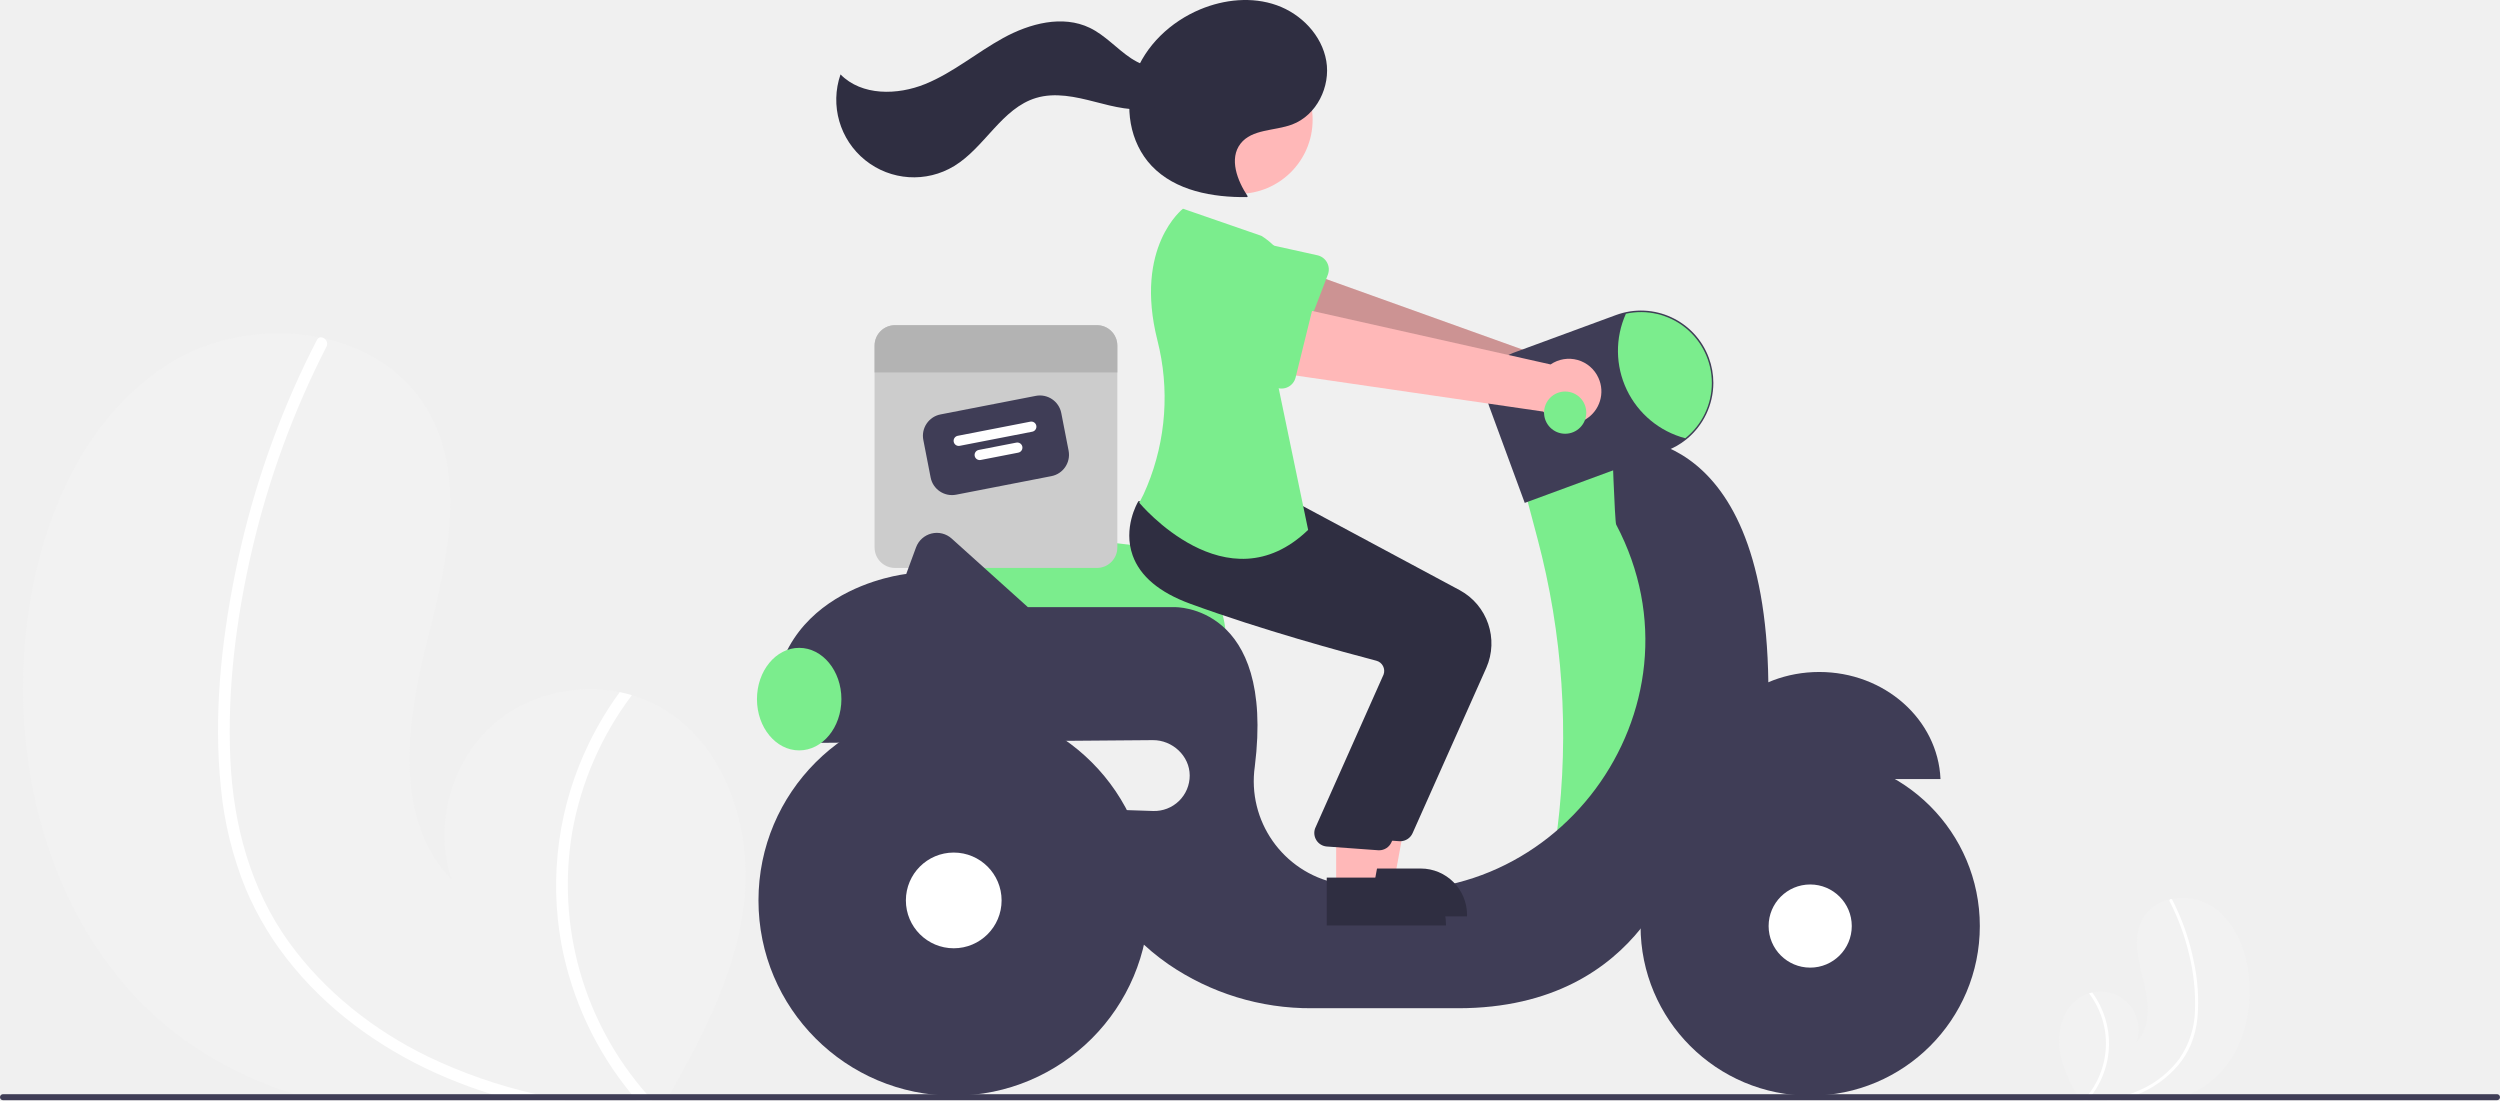
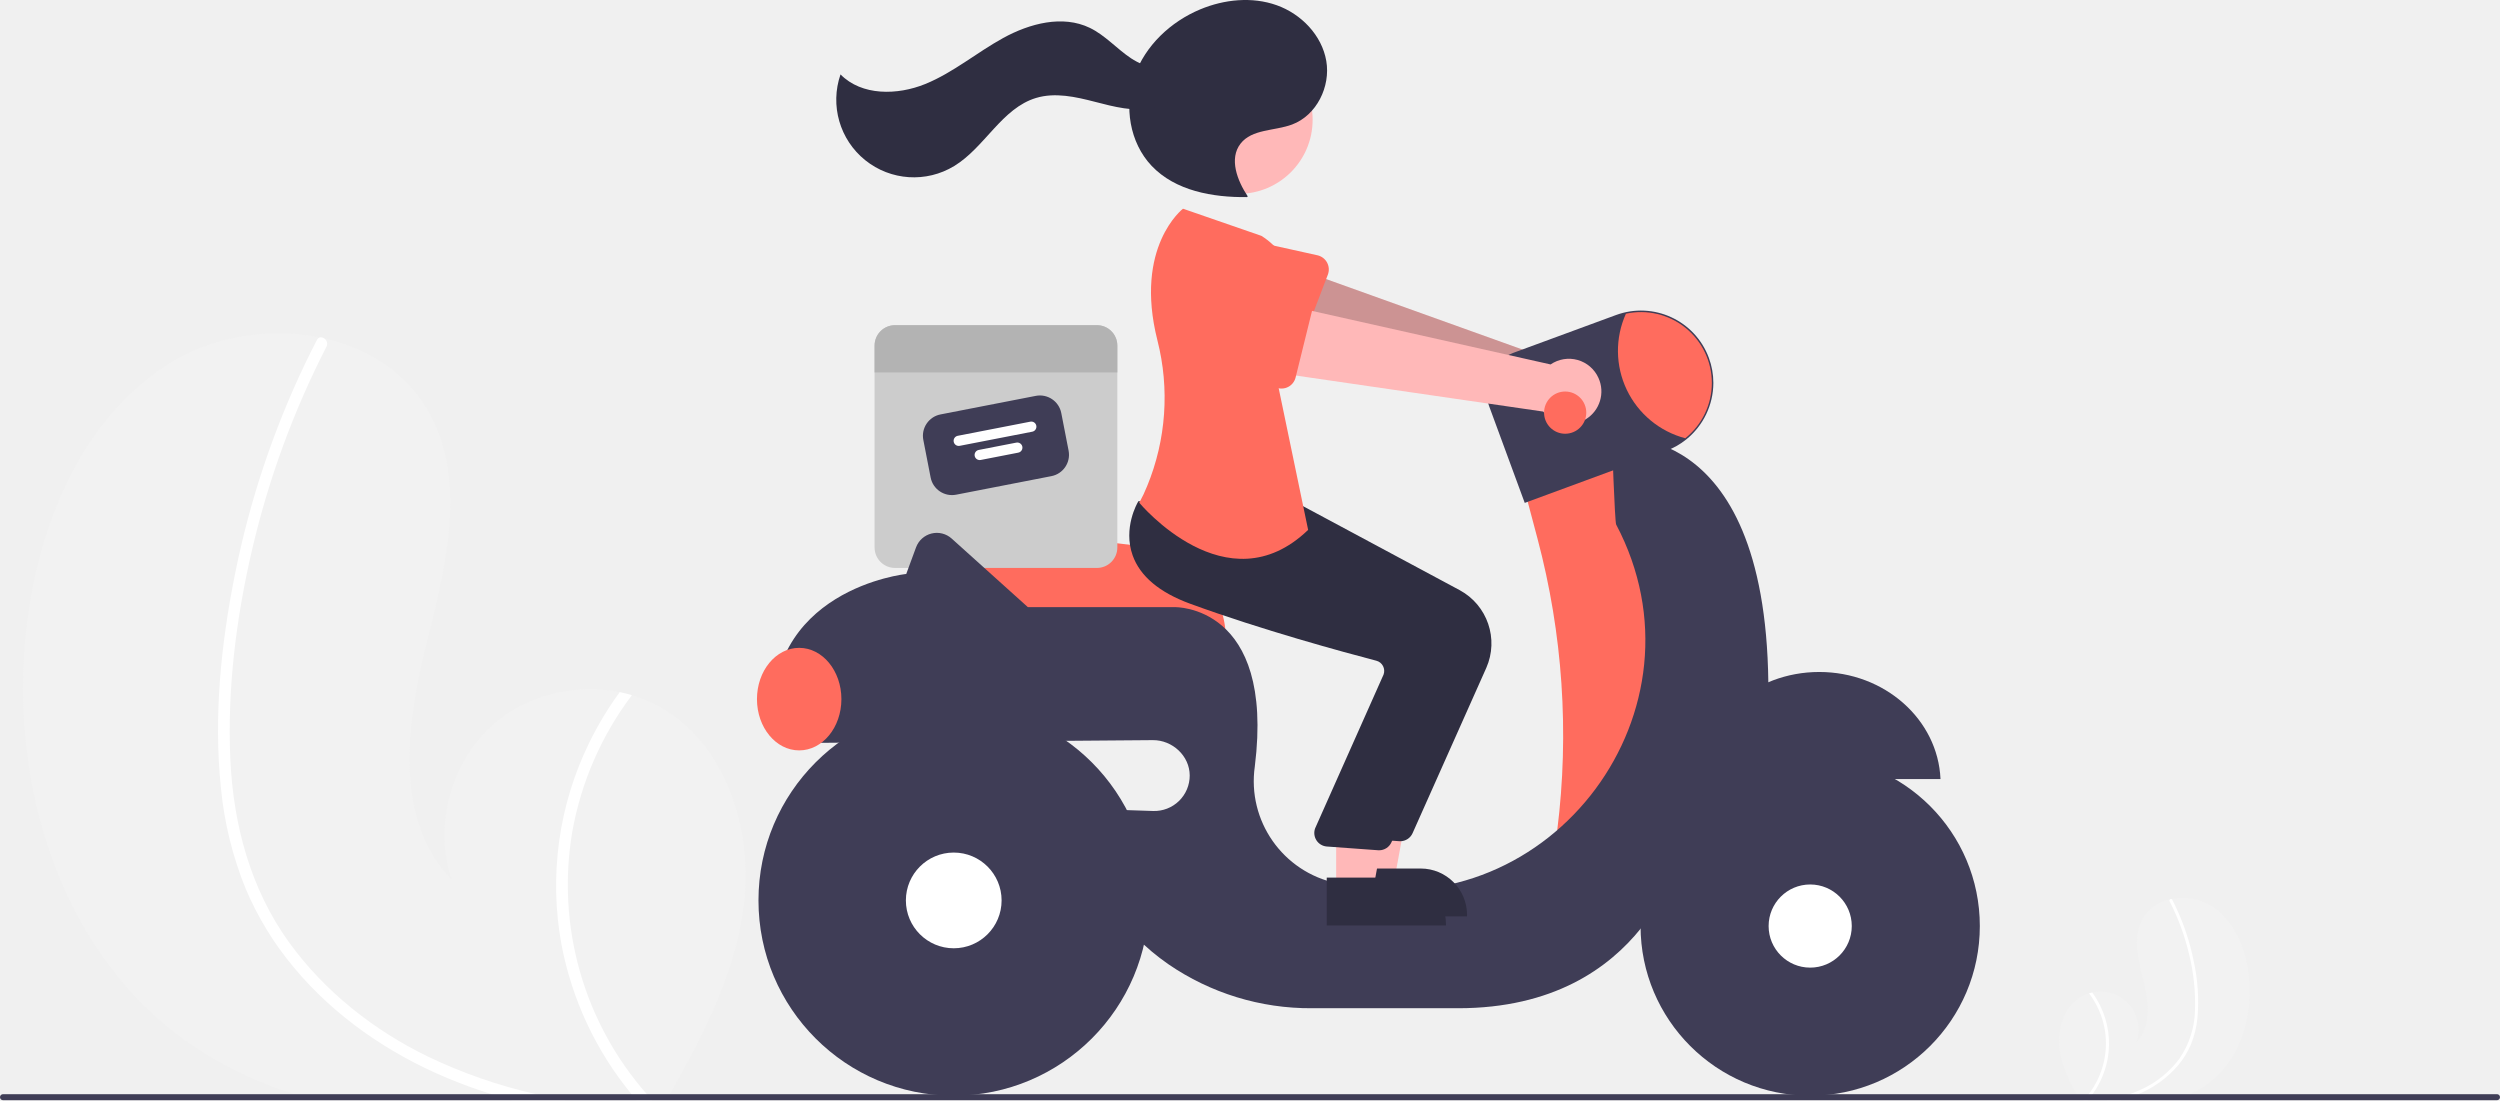
<svg xmlns="http://www.w3.org/2000/svg" id="b9b3c72a-3b99-4e28-aee4-7b73d40b397f" data-name="Layer 1" width="829" height="364.829" viewBox="0 0 829 364.829">
  <path d="M432.13,567.974c-2.85,22.33-13.33,42.76-24.51,62.44-.37.67-.75,1.33-1.14,2H290.28c-2.35-.61-4.67-1.28-6.98-2a127.027,127.027,0,0,1-36.69-18.05c-42.75-30.8-59.2-89-51.77-141.15,4.62-32.4,18.84-65.48,46.53-82.93,14.62-9.23,33.4-12.23,50.23-8.8.44.08.88.18,1.33.27,14.48,3.26,27.38,11.36,34.72,24.41,13.2,23.45,5.34,52.5-1.15,78.6-6.47,26.1-9.98,57.34,8.8,76.59-6.2-18.25-.08-40.02,14.73-52.36,11.19-9.31,26.77-12.8,40.98-9.91,1.36.29,2.7.62,4.02,1.02a44.598,44.598,0,0,1,9.17,3.84C426.35,514.315,435.32,542.805,432.13,567.974Z" transform="translate(-185.5 -267.5855)" fill="#f2f2f2" />
  <path d="M363.23,630.414c3.22.75,6.45,1.41,9.7,2H355.36c-2.3-.62-4.59-1.28-6.86-2q-7.485-2.34-14.74-5.37c-19.4-8.14-37.27-20.36-50.79-36.62a103.371,103.371,0,0,1-16.02-26.17,118.856,118.856,0,0,1-8.2-33.49c-2.45-23.6.05-47.85,4.72-71.03a296.451,296.451,0,0,1,23.16-69.47q1.905-3.975,3.94-7.9a1.542,1.542,0,0,1,1.03-.88,1.777,1.777,0,0,1,1.33.27,2.106,2.106,0,0,1,.83,2.78,293.039,293.039,0,0,0-24.58,66.96c-5.32,22.67-8.34,46.39-7.31,69.7.98,21.78,6.67,43.2,19.58,61.01,11.79,16.26,28.07,29.08,46.08,37.81A169.131,169.131,0,0,0,363.23,630.414Z" transform="translate(-185.5 -267.5855)" fill="#fff" />
  <path d="M401.79,632.414h-5.18c-.58-.66-1.14-1.33-1.69-2a110.411,110.411,0,0,1-23.24-49.66,107.734,107.734,0,0,1,9.29-67.05,110.241,110.241,0,0,1,10.04-16.62c1.36.29,2.7.62,4.02,1.02a106.056,106.056,0,0,0-19.77,45.34A105.095,105.095,0,0,0,400,630.414C400.58,631.084,401.18,631.755,401.79,632.414Z" transform="translate(-185.5 -267.5855)" fill="#fff" />
  <path d="M868.429,615.408c.752,5.893,3.518,11.285,6.469,16.479.098.177.198.351.301.528h30.667c.62-.161,1.232-.338,1.842-.528a33.525,33.525,0,0,0,9.683-4.764c11.283-8.129,15.624-23.489,13.663-37.252-1.219-8.551-4.972-17.281-12.28-21.887a18.437,18.437,0,0,0-13.257-2.322c-.116.021-.232.048-.351.071a13.68,13.68,0,0,0-9.163,6.442c-3.484,6.189-1.409,13.856.303,20.744,1.708,6.888,2.634,15.133-2.322,20.214a12.644,12.644,0,0,0-14.703-16.434c-.359.077-.713.164-1.061.269a11.771,11.771,0,0,0-2.42,1.013C869.955,601.246,867.587,608.765,868.429,615.408Z" transform="translate(-185.5 -267.5855)" fill="#f2f2f2" />
  <path d="M886.613,631.887c-.85.198-1.702.372-2.56.528h4.637c.607-.164,1.211-.338,1.81-.528q1.976-.618,3.89-1.417a34.9,34.9,0,0,0,13.404-9.665,27.282,27.282,0,0,0,4.228-6.907,31.368,31.368,0,0,0,2.164-8.839,62.858,62.858,0,0,0-1.246-18.746,78.238,78.238,0,0,0-6.112-18.334q-.503-1.049-1.04-2.085a.407.407,0,0,0-.272-.232.469.469,0,0,0-.351.071.556.556,0,0,0-.219.734,77.338,77.338,0,0,1,6.487,17.672,68.022,68.022,0,0,1,1.929,18.395,29.351,29.351,0,0,1-5.168,16.102,32.486,32.486,0,0,1-12.161,9.979A44.637,44.637,0,0,1,886.613,631.887Z" transform="translate(-185.5 -267.5855)" fill="#fff" />
  <path d="M876.437,632.415h1.367c.153-.174.301-.351.446-.528a29.14,29.14,0,0,0,6.134-13.106,28.433,28.433,0,0,0-2.452-17.696,29.095,29.095,0,0,0-2.65-4.386c-.359.077-.713.164-1.061.269a27.99,27.99,0,0,1,5.218,11.966,27.737,27.737,0,0,1-6.529,22.953C876.756,632.064,876.598,632.24,876.437,632.415Z" transform="translate(-185.5 -267.5855)" fill="#fff" />
-   <path d="M592.01,480.094h-95.981L495.011,450.583a8.86,8.86,0,0,1,9.931-9.099l55.854,6.839h.007a31.291,31.291,0,0,1,31.206,31.27Z" transform="translate(-185.5 -267.5855)" fill="#7bed8d" />
+   <path d="M592.01,480.094h-95.981L495.011,450.583a8.86,8.86,0,0,1,9.931-9.099l55.854,6.839h.007a31.291,31.291,0,0,1,31.206,31.27Z" transform="translate(-185.5 -267.5855)" fill="#FF6C5E" />
  <path d="M549.231,375.414H482.289a6.777,6.777,0,0,0-6.779,6.779v66.942a6.777,6.777,0,0,0,6.779,6.779h66.942a6.777,6.777,0,0,0,6.779-6.779V382.193A6.777,6.777,0,0,0,549.231,375.414Z" transform="translate(-185.5 -267.5855)" fill="#ccc" />
  <path d="M534.154,425.471l-31.606,6.155a7.211,7.211,0,0,1-8.447-5.693L491.672,413.457a7.211,7.211,0,0,1,5.693-8.447l31.606-6.155a7.211,7.211,0,0,1,8.447,5.693l2.43,12.476A7.211,7.211,0,0,1,534.154,425.471Z" transform="translate(-185.5 -267.5855)" fill="#3f3d56" />
  <path d="M527.831,410.732l-24.121,4.697a1.695,1.695,0,0,1-.648-3.327l24.121-4.697a1.695,1.695,0,0,1,.648,3.327Z" transform="translate(-185.5 -267.5855)" fill="#fff" />
  <path d="M523.143,417.688l-12.476,2.43a1.695,1.695,0,0,1-.648-3.327l12.476-2.43a1.695,1.695,0,1,1,.648,3.327Z" transform="translate(-185.5 -267.5855)" fill="#fff" />
  <path d="M556.01,382.193v8.897h-80.5v-8.897a6.777,6.777,0,0,1,6.779-6.779h66.942A6.777,6.777,0,0,1,556.01,382.193Z" transform="translate(-185.5 -267.5855)" fill="#b3b3b3" />
  <path d="M716.761,393.877a10.743,10.743,0,0,0-15.193-6.365l-92.097-33.043-4.056,23.007,91.803,25.245a10.801,10.801,0,0,0,19.543-8.845Z" transform="translate(-185.5 -267.5855)" fill="#ffb8b8" />
  <path d="M716.761,393.877a10.743,10.743,0,0,0-15.193-6.365l-92.097-33.043-4.056,23.007,91.803,25.245a10.801,10.801,0,0,0,19.543-8.845Z" transform="translate(-185.5 -267.5855)" opacity="0.2" />
-   <path d="M625.817,358.662l-8.697,22.72a4.817,4.817,0,0,1-6.861,2.476l-21.136-11.896a13.377,13.377,0,0,1,9.637-24.959l23.602,5.235a4.817,4.817,0,0,1,3.454,6.424Z" transform="translate(-185.5 -267.5855)" fill="#7bed8d" />
-   <path d="M724.01,414.914l-33,15,4.333,16.311a253.735,253.735,0,0,1,6.54,96.65v0l24.128,5.039,20-51-7-58Z" transform="translate(-185.5 -267.5855)" fill="#7bed8d" />
+   <path d="M625.817,358.662l-8.697,22.72a4.817,4.817,0,0,1-6.861,2.476l-21.136-11.896a13.377,13.377,0,0,1,9.637-24.959l23.602,5.235a4.817,4.817,0,0,1,3.454,6.424Z" transform="translate(-185.5 -267.5855)" fill="#FF6C5E" />
+   <path d="M724.01,414.914l-33,15,4.333,16.311a253.735,253.735,0,0,1,6.54,96.65v0l24.128,5.039,20-51-7-58Z" transform="translate(-185.5 -267.5855)" fill="#FF6C5E" />
  <path d="M788.76,490.414c-21.682,0-39.352,15.762-40.209,35.5h80.418C828.111,506.176,810.442,490.414,788.76,490.414Z" transform="translate(-185.5 -267.5855)" fill="#3f3d56" />
  <path d="M771.881,493.816c-1.128-89.098-51.872-80.902-51.872-80.902s.949,27.733,1.405,28.596c32.335,61.18-21.03,132.904-88.96,119.709q-1.921-.373-3.691-.757a34.581,34.581,0,0,1-27.163-38.763c6.692-53.736-26.591-52.785-26.591-52.785H526.343l-25.273-22.746a7.347,7.347,0,0,0-11.809,2.921l-3.251,8.825s-48,5-44,52h14.84a29.967,29.967,0,0,0,.16,4l110.751-.9c6.492-.053,12.222,5.208,12.249,11.7a11.753,11.753,0,0,1-12.144,11.796l-17.855-.595c-5.5,24.5,8,41,22.875,51.375a83.148,83.148,0,0,0,47.618,14.625h48.507c63,0,74-53,74-53C776.01,534.914,771.881,493.816,771.881,493.816Z" transform="translate(-185.5 -267.5855)" fill="#3f3d56" />
  <circle cx="600.26" cy="307.079" r="56.25" fill="#3f3d56" />
  <circle cx="600.26" cy="307.079" r="13.787" fill="#fff" />
  <circle cx="316.26" cy="298.579" r="64.75" fill="#3f3d56" />
  <circle cx="316.26" cy="298.579" r="15.87" fill="#fff" />
  <path d="M691.104,434.347,679.23,402.097a13.638,13.638,0,0,1,8.087-17.511l34.04-12.531a23.998,23.998,0,0,1,30.812,14.227,23.845,23.845,0,0,1,1.481,8.292,24.189,24.189,0,0,1-8.988,18.73,23.813,23.813,0,0,1-6.72,3.789Z" transform="translate(-185.5 -267.5855)" fill="#3f3d56" />
-   <path d="M753.15,394.574a23.549,23.549,0,0,1-8.8,18.34,29.988,29.988,0,0,1-19.7-41.3,23.505,23.505,0,0,1,28.5,22.96Z" transform="translate(-185.5 -267.5855)" fill="#7bed8d" />
-   <ellipse cx="265.01" cy="231.829" rx="14" ry="17" fill="#7bed8d" />
+   <path d="M753.15,394.574a23.549,23.549,0,0,1-8.8,18.34,29.988,29.988,0,0,1-19.7-41.3,23.505,23.505,0,0,1,28.5,22.96Z" transform="translate(-185.5 -267.5855)" fill="#FF6C5E" />
+   <ellipse cx="265.01" cy="231.829" rx="14" ry="17" fill="#FF6C5E" />
  <polygon points="450.071 292.005 462.331 292.005 468.164 260.208 450.069 260.209 450.071 292.005" fill="#ffb8b8" />
  <path d="M632.444,555.588l24.144-.001h.001a15.386,15.386,0,0,1,15.386,15.386v.5l-39.531.001Z" transform="translate(-185.5 -267.5855)" fill="#2f2e41" />
  <path d="M649.801,546.54q-.214,0-.43-.021l-16.967-1.235a4.5,4.5,0,0,1-3.809-6.029l22.707-51.015a3.498,3.498,0,0,0-.196-2.799,3.451,3.451,0,0,0-2.211-1.76c-10.677-2.791-38.072-10.223-61.786-18.918-10.16-3.726-16.559-9.109-19.019-16.002-3.243-9.087,1.555-17.374,1.76-17.722l.161-.272,22.315,2.028,24.191,2.058,53.013,28.428a20.086,20.086,0,0,1,8.819,25.784L653.908,543.873A4.497,4.497,0,0,1,649.801,546.54Z" transform="translate(-185.5 -267.5855)" fill="#2f2e41" />
  <circle cx="410.705" cy="39.72" r="24.561" fill="#ffb8b8" />
  <polygon points="443.071 295.005 455.331 295.005 461.164 263.208 443.069 263.209 443.071 295.005" fill="#ffb8b8" />
  <path d="M625.444,558.588l24.144-.001h.001a15.386,15.386,0,0,1,15.386,15.386v.5l-39.531.001Z" transform="translate(-185.5 -267.5855)" fill="#2f2e41" />
  <path d="M642.801,549.54q-.214,0-.43-.021l-16.967-1.235a4.5,4.5,0,0,1-3.809-6.029l22.707-51.015a3.498,3.498,0,0,0-.196-2.799,3.451,3.451,0,0,0-2.211-1.76c-10.677-2.791-38.072-10.223-61.786-18.918-10.16-3.726-16.559-9.109-19.019-16.002-3.243-9.087,1.555-17.374,1.76-17.722l.161-.272,22.315,2.028,24.191,2.058,53.013,28.428a20.086,20.086,0,0,1,8.819,25.784L646.908,546.873A4.497,4.497,0,0,1,642.801,549.54Z" transform="translate(-185.5 -267.5855)" fill="#2f2e41" />
-   <path d="M603.78,345.794l-26-9s-16.322,12.54-8.481,43.649a77.012,77.012,0,0,1-3.4,48.32,49.779,49.779,0,0,1-2.619,5.531s29,35,56,9l-10.5-50.5S625.28,359.294,603.78,345.794Z" transform="translate(-185.5 -267.5855)" fill="#7bed8d" />
+   <path d="M603.78,345.794l-26-9s-16.322,12.54-8.481,43.649a77.012,77.012,0,0,1-3.4,48.32,49.779,49.779,0,0,1-2.619,5.531s29,35,56,9l-10.5-50.5S625.28,359.294,603.78,345.794Z" transform="translate(-185.5 -267.5855)" fill="#FF6C5E" />
  <path d="M599.255,332.702c-3.496-5.232-6.254-12.488-2.406-17.466,3.799-4.914,11.292-4.19,17.111-6.365,8.104-3.029,12.804-12.549,11.338-21.076s-8.31-15.594-16.464-18.486-17.348-1.951-25.333,1.379c-9.829,4.1-18.261,12.03-21.797,22.076s-1.646,22.108,5.689,29.83c7.864,8.278,20.206,10.485,31.623,10.351" transform="translate(-185.5 -267.5855)" fill="#2f2e41" />
  <path d="M576.408,288.069c-4.405,3.586-11.125,1.993-15.854-1.154s-8.565-7.628-13.681-10.096c-9.019-4.35-19.924-1.458-28.702,3.36s-16.559,11.475-25.831,15.256-21.104,3.968-28.125-3.172a25.732,25.732,0,0,0,37.71,30.371c10.159-6.188,15.771-19.164,27.166-22.579,6.306-1.89,13.076-.368,19.449,1.281s13.018,3.43,19.449,2.027,12.447-7.183,11.629-13.715Z" transform="translate(-185.5 -267.5855)" fill="#2f2e41" />
  <path d="M715.538,392.877a10.743,10.743,0,0,0-15.863-4.442L604.206,367.008l-1.187,23.332,94.217,13.726a10.801,10.801,0,0,0,18.302-11.189Z" transform="translate(-185.5 -267.5855)" fill="#ffb8b8" />
-   <path d="M620.945,369.151l-5.827,23.62a4.817,4.817,0,0,1-6.503,3.303l-22.443-9.198a13.377,13.377,0,0,1,6.484-25.957l24.068,2.283a4.817,4.817,0,0,1,4.22,5.949Z" transform="translate(-185.5 -267.5855)" fill="#7bed8d" />
-   <circle cx="519.01" cy="136.829" r="7" fill="#7bed8d" />
+   <path d="M620.945,369.151l-5.827,23.62a4.817,4.817,0,0,1-6.503,3.303l-22.443-9.198a13.377,13.377,0,0,1,6.484-25.957l24.068,2.283a4.817,4.817,0,0,1,4.22,5.949Z" transform="translate(-185.5 -267.5855)" fill="#FF6C5E" />
+   <circle cx="519.01" cy="136.829" r="7" fill="#FF6C5E" />
  <path d="M1014.5,631.414a1.003,1.003,0,0,1-1,1h-827a1,1,0,0,1,0-2h827A1.003,1.003,0,0,1,1014.5,631.414Z" transform="translate(-185.5 -267.5855)" fill="#3f3d56" />
</svg>
